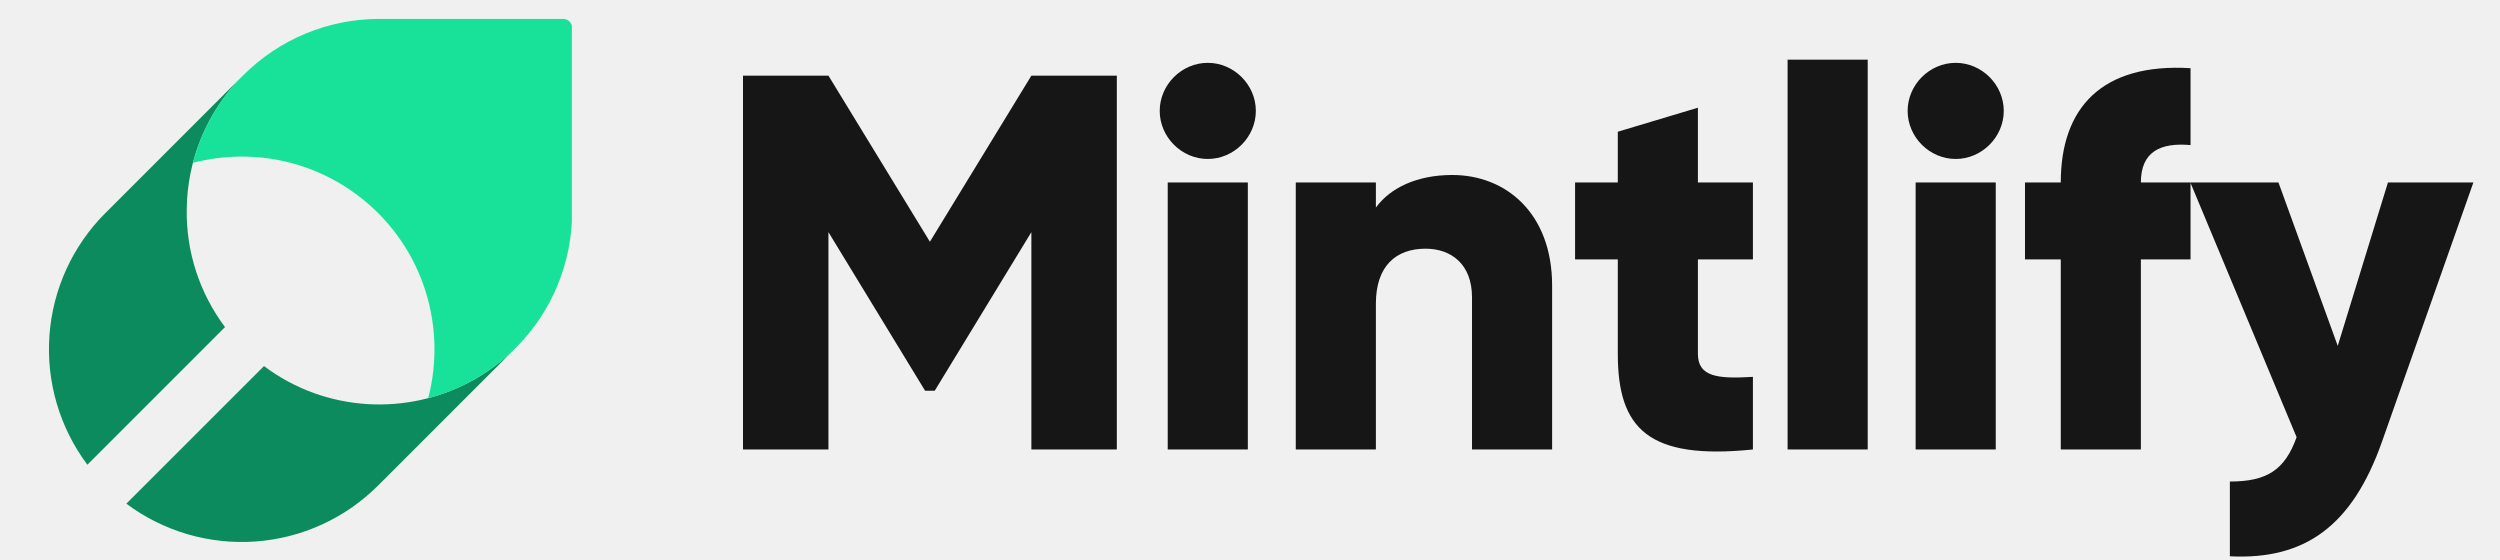
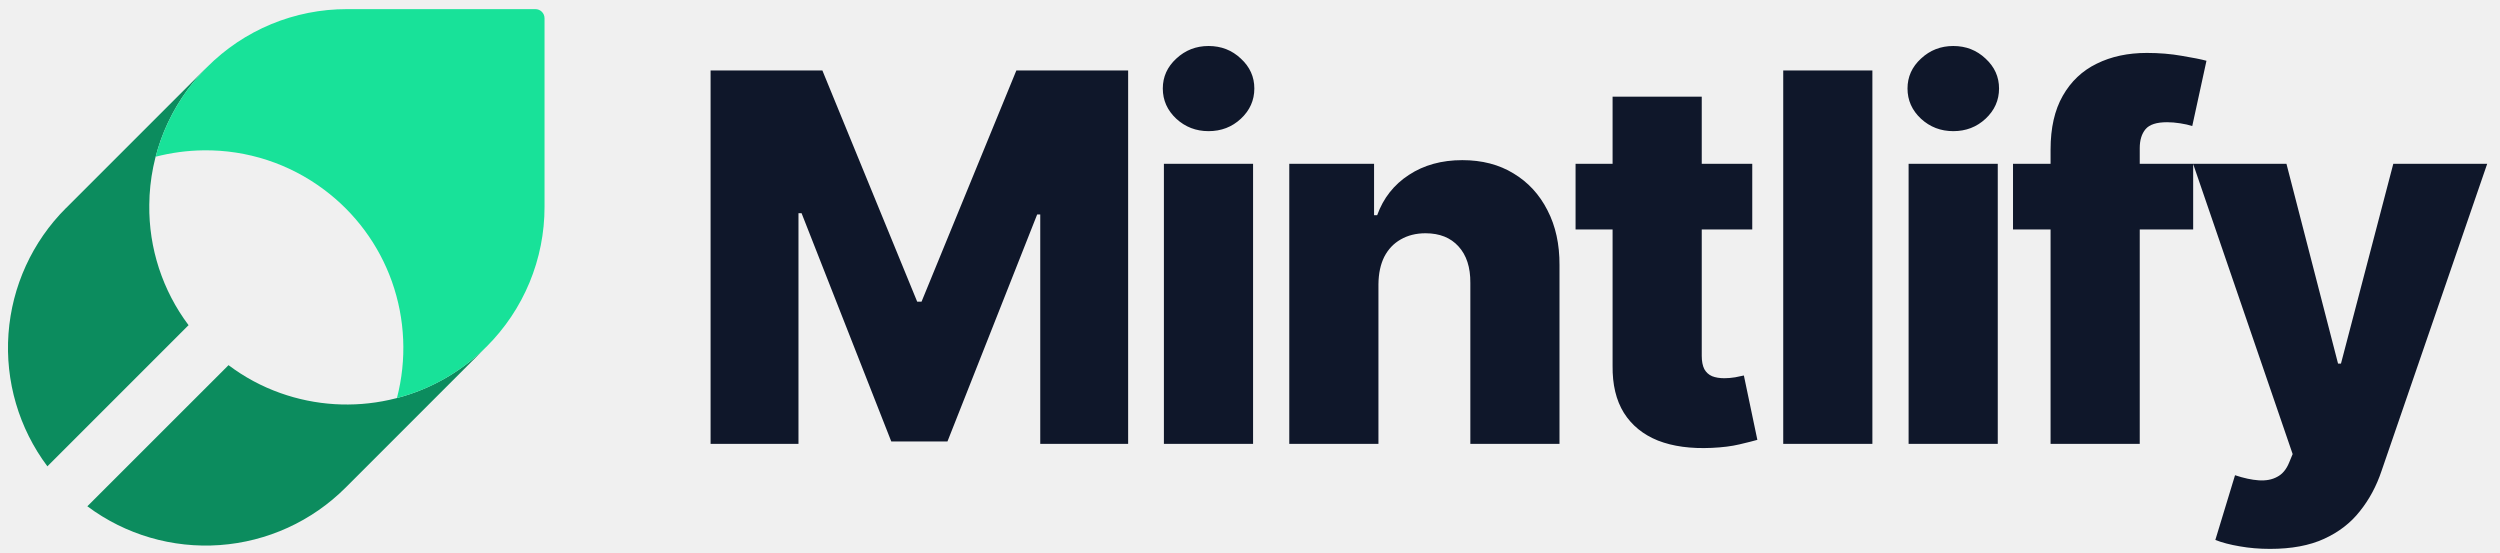
- <svg xmlns="http://www.w3.org/2000/svg" width="2247" height="503" viewBox="0 0 2247 503" fill="none">
-   <g clip-path="url(#clip0_1653_68)">
-     <path d="M1003.8 68H927L835.8 217.28L744.6 68H667.8V404H744.6V208.64L831.48 351.2H840.12L927 208.64V404H1003.8V68ZM1085.55 142.88C1109.07 142.88 1128.75 123.2 1128.75 99.68C1128.75 76.16 1109.07 56.48 1085.55 56.48C1062.03 56.48 1042.35 76.16 1042.35 99.68C1042.35 123.2 1062.03 142.88 1085.55 142.88ZM1049.55 404H1121.55V164H1049.55V404ZM1305.28 157.28C1273.6 157.28 1249.6 168.8 1236.64 186.56V164H1164.64V404H1236.64V272.96C1236.64 238.88 1254.88 223.52 1281.28 223.52C1304.32 223.52 1323.04 237.44 1323.04 267.2V404H1395.04V256.64C1395.04 191.84 1353.76 157.28 1305.28 157.28ZM1575.52 233.12V164H1526.08V96.8L1454.08 118.4V164H1415.68V233.12H1454.08V318.08C1454.08 385.28 1481.44 413.6 1575.52 404V338.72C1543.84 340.64 1526.08 338.72 1526.08 318.08V233.12H1575.52ZM1606.69 404H1678.69V53.6H1606.69V404ZM1757.78 142.88C1781.3 142.88 1800.98 123.2 1800.98 99.68C1800.98 76.16 1781.3 56.48 1757.78 56.48C1734.26 56.48 1714.58 76.16 1714.58 99.68C1714.58 123.2 1734.26 142.88 1757.78 142.88ZM1721.78 404H1793.78V164H1721.78V404ZM1968.86 130.4V61.28C1889.18 56.48 1852.22 96.8 1852.22 164H1820.06V233.12H1852.22V404H1924.22V233.12H1968.86V164H1924.22C1924.22 136.16 1941.98 128 1968.86 130.4ZM2146.28 164L2101.16 310.88L2047.88 164H1968.68L2064.2 392.96C2053.64 422.24 2037.8 432.8 2004.2 432.8V500C2071.4 503.36 2114.12 473.12 2141 396.8L2223.08 164H2146.28Z" fill="#161616" />
-     <g clip-path="url(#clip1_1653_68)">
-       <path d="M167.833 188.492C168.161 143.734 185.911 100.865 217.318 68.975H217.26L96.006 190.228H96.064C95.613 190.584 95.187 190.97 94.791 191.386C65.302 220.836 47.423 259.934 44.436 301.503C41.449 343.071 53.553 384.324 78.527 417.688L200.996 295.219L202.27 294.003C179.444 263.606 167.334 226.502 167.833 188.492V188.492Z" fill="#0C8C5E" />
-       <path d="M462.257 313.971C439.05 336.714 409.919 352.479 378.185 359.469C346.452 366.458 313.393 364.39 282.778 353.501C266.455 347.707 251.114 339.451 237.287 329.019L236.013 330.292L113.544 452.704C146.922 477.616 188.151 489.682 229.694 486.695C271.237 483.709 310.316 465.87 339.788 436.44L341.003 435.225L462.257 313.971Z" fill="#0C8C5E" />
-       <path d="M514.232 190.228V25C514.232 20.582 510.65 17 506.232 17H341.004C318.253 16.977 295.722 21.45 274.705 30.16C253.688 38.871 234.599 51.649 218.534 67.759L217.319 68.974C196.144 90.471 180.995 117.157 173.39 146.357C187.157 142.792 201.305 140.907 215.525 140.743C253.536 140.295 290.63 152.422 321.036 175.238C348.363 195.617 369.045 223.63 380.476 255.746C392.126 288.571 393.658 324.137 384.875 357.842C414.08 350.25 440.769 335.098 462.257 313.913L463.473 312.755C479.59 296.684 492.371 277.586 501.082 256.558C509.793 235.531 514.262 212.989 514.232 190.228Z" fill="#18E299" />
+ <svg xmlns="http://www.w3.org/2000/svg" width="2191" height="484" viewBox="0 0 2191 484" fill="none">
+   <g clip-path="url(#clip0_1656_31)">
+     <path d="M622.759 61.727H720.718L803.814 264.355H807.649L890.746 61.727H988.704V389H911.68V187.97H908.963L830.341 386.923H781.122L702.5 186.852H699.784V389H622.759V61.727ZM1020.04 389V143.545H1098.19V389H1020.04ZM1059.19 114.941C1048.22 114.941 1038.79 111.319 1030.91 104.075C1023.03 96.724 1019.08 87.881 1019.08 77.548C1019.08 67.32 1023.03 58.584 1030.91 51.34C1038.79 43.989 1048.22 40.314 1059.19 40.314C1070.27 40.314 1079.7 43.989 1087.48 51.34C1095.36 58.584 1099.3 67.32 1099.3 77.548C1099.3 87.881 1095.36 96.724 1087.48 104.075C1079.7 111.319 1070.27 114.941 1059.19 114.941ZM1208.07 249.014V389H1129.92V143.545H1204.23V188.609H1206.95C1212.38 173.588 1221.65 161.816 1234.75 153.293C1247.86 144.664 1263.46 140.349 1281.57 140.349C1298.83 140.349 1313.8 144.238 1326.48 152.015C1339.26 159.685 1349.17 170.445 1356.2 184.295C1363.34 198.038 1366.86 214.124 1366.75 232.555V389H1288.61V247.896C1288.71 234.259 1285.25 223.606 1278.22 215.935C1271.29 208.265 1261.65 204.43 1249.29 204.43C1241.09 204.43 1233.85 206.241 1227.56 209.863C1221.38 213.379 1216.59 218.439 1213.18 225.044C1209.88 231.649 1208.17 239.639 1208.07 249.014ZM1535.68 143.545V201.074H1380.83V143.545H1535.68ZM1413.27 84.739H1491.41V311.816C1491.41 316.61 1492.16 320.499 1493.65 323.482C1495.25 326.358 1497.54 328.435 1500.52 329.714C1503.5 330.886 1507.07 331.472 1511.23 331.472C1514.21 331.472 1517.35 331.205 1520.65 330.673C1524.06 330.033 1526.62 329.501 1528.33 329.075L1540.15 385.484C1536.42 386.55 1531.15 387.881 1524.33 389.479C1517.62 391.077 1509.58 392.089 1500.2 392.516C1481.88 393.368 1466.16 391.237 1453.06 386.124C1440.06 380.903 1430.1 372.807 1423.18 361.834C1416.36 350.861 1413.06 337.065 1413.27 320.445V84.739ZM1640.96 61.727V389H1562.82V61.727H1640.96ZM1672.7 389V143.545H1750.84V389H1672.7ZM1711.85 114.941C1700.88 114.941 1691.45 111.319 1683.57 104.075C1675.68 96.724 1671.74 87.881 1671.74 77.548C1671.74 67.32 1675.68 58.584 1683.57 51.34C1691.45 43.989 1700.88 40.314 1711.85 40.314C1722.93 40.314 1732.36 43.989 1740.14 51.34C1748.02 58.584 1751.96 67.32 1751.96 77.548C1751.96 87.881 1748.02 96.724 1740.14 104.075C1732.36 111.319 1722.93 114.941 1711.85 114.941ZM1922.09 143.545V201.074H1764.2V143.545H1922.09ZM1797.12 389V131.081C1797.12 112.118 1800.69 96.404 1807.83 83.94C1814.97 71.369 1824.88 61.994 1837.55 55.815C1850.23 49.529 1864.88 46.386 1881.5 46.386C1892.37 46.386 1902.59 47.239 1912.18 48.943C1921.88 50.541 1929.07 51.979 1933.75 53.258L1921.29 110.467C1918.41 109.508 1914.9 108.709 1910.74 108.07C1906.69 107.43 1902.86 107.111 1899.24 107.111C1890.07 107.111 1883.79 109.135 1880.38 113.183C1876.97 117.232 1875.27 122.771 1875.27 129.803V389H1797.12ZM1989.46 481.045C1980.09 481.045 1971.24 480.3 1962.93 478.808C1954.63 477.423 1947.49 475.559 1941.52 473.215L1958.78 416.486C1966.45 419.043 1973.38 420.534 1979.55 420.96C1985.84 421.386 1991.22 420.374 1995.69 417.924C2000.28 415.58 2003.79 411.372 2006.24 405.3L2009.28 397.949L1922.03 143.545H2003.84L2049.07 318.688H2051.62L2097.49 143.545H2179.78L2087.26 412.491C2082.79 425.914 2076.45 437.739 2068.24 447.967C2060.15 458.3 2049.65 466.397 2036.76 472.256C2023.98 478.116 2008.21 481.045 1989.46 481.045Z" fill="#0F172A" />
+     <g clip-path="url(#clip1_1656_31)">
+       <path d="M130.833 179.492C131.161 134.734 148.911 91.865 180.318 59.975H180.26L59.006 181.228H59.064C58.613 181.584 58.187 181.97 57.791 182.386C28.302 211.836 10.423 250.934 7.436 292.503C4.449 334.071 16.553 375.324 41.527 408.688L163.996 286.219L165.27 285.003C142.444 254.606 130.334 217.502 130.833 179.492V179.492Z" fill="#0C8C5E" />
+       <path d="M425.257 304.971C402.05 327.714 372.919 343.479 341.185 350.469C309.452 357.458 276.393 355.39 245.778 344.501C229.455 338.707 214.114 330.451 200.286 320.019L199.013 321.292L76.544 443.704C109.922 468.616 151.151 480.682 192.694 477.695C234.237 474.709 273.316 456.87 302.788 427.44L304.003 426.225L425.257 304.971Z" fill="#0C8C5E" />
+       <path d="M477.232 181.228V16C477.232 11.582 473.65 8 469.232 8H304.004C281.253 7.977 258.722 12.45 237.705 21.16C216.688 29.871 197.599 42.649 181.534 58.759L180.319 59.974C159.144 81.471 143.995 108.157 136.39 137.357C150.157 133.792 164.305 131.907 178.525 131.743C216.536 131.295 253.63 143.422 284.036 166.238C311.363 186.617 332.045 214.63 343.476 246.746C355.126 279.571 356.658 315.137 347.875 348.842C377.08 341.25 403.769 326.098 425.257 304.913L426.473 303.755C442.59 287.684 455.371 268.586 464.082 247.558C472.793 226.531 477.262 203.989 477.232 181.228Z" fill="#18E299" />
    </g>
  </g>
  <defs>
-     <clipPath id="clip0_1653_68">
-       <rect width="2247" height="503" fill="white" />
+     <clipPath id="clip0_1656_31">
+       <rect width="2191" height="484" fill="white" />
    </clipPath>
-     <clipPath id="clip1_1653_68">
-       <rect width="470" height="470" fill="white" transform="translate(44 17)" />
+     <clipPath id="clip1_1656_31">
+       <rect width="470" height="470" fill="white" transform="translate(7 8)" />
    </clipPath>
  </defs>
</svg>
